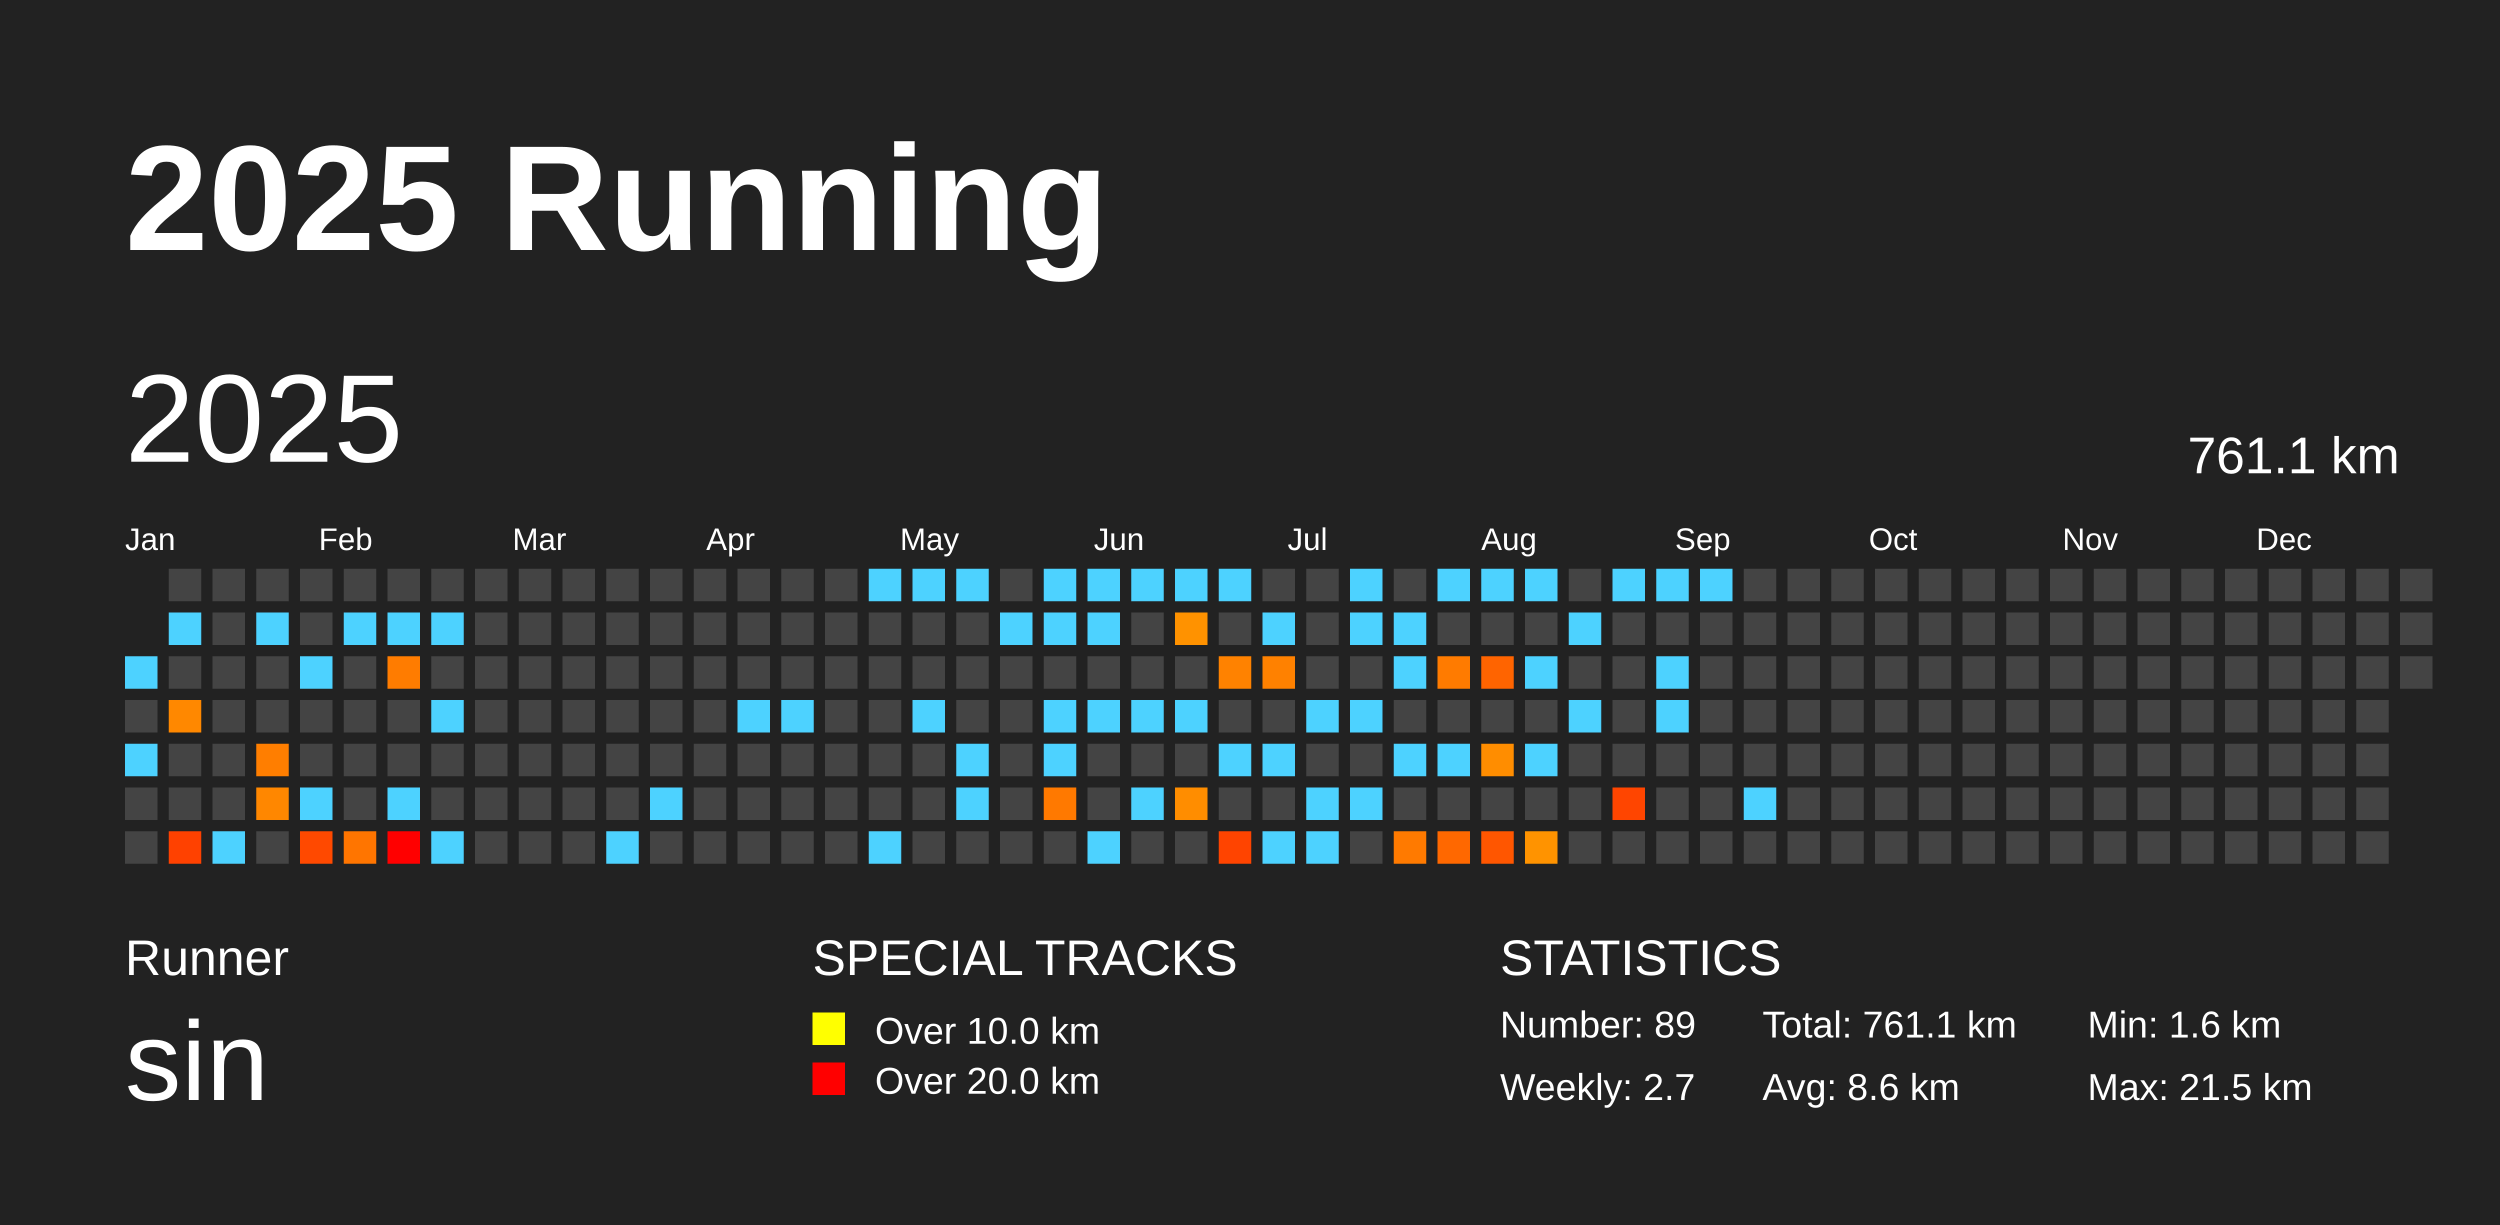
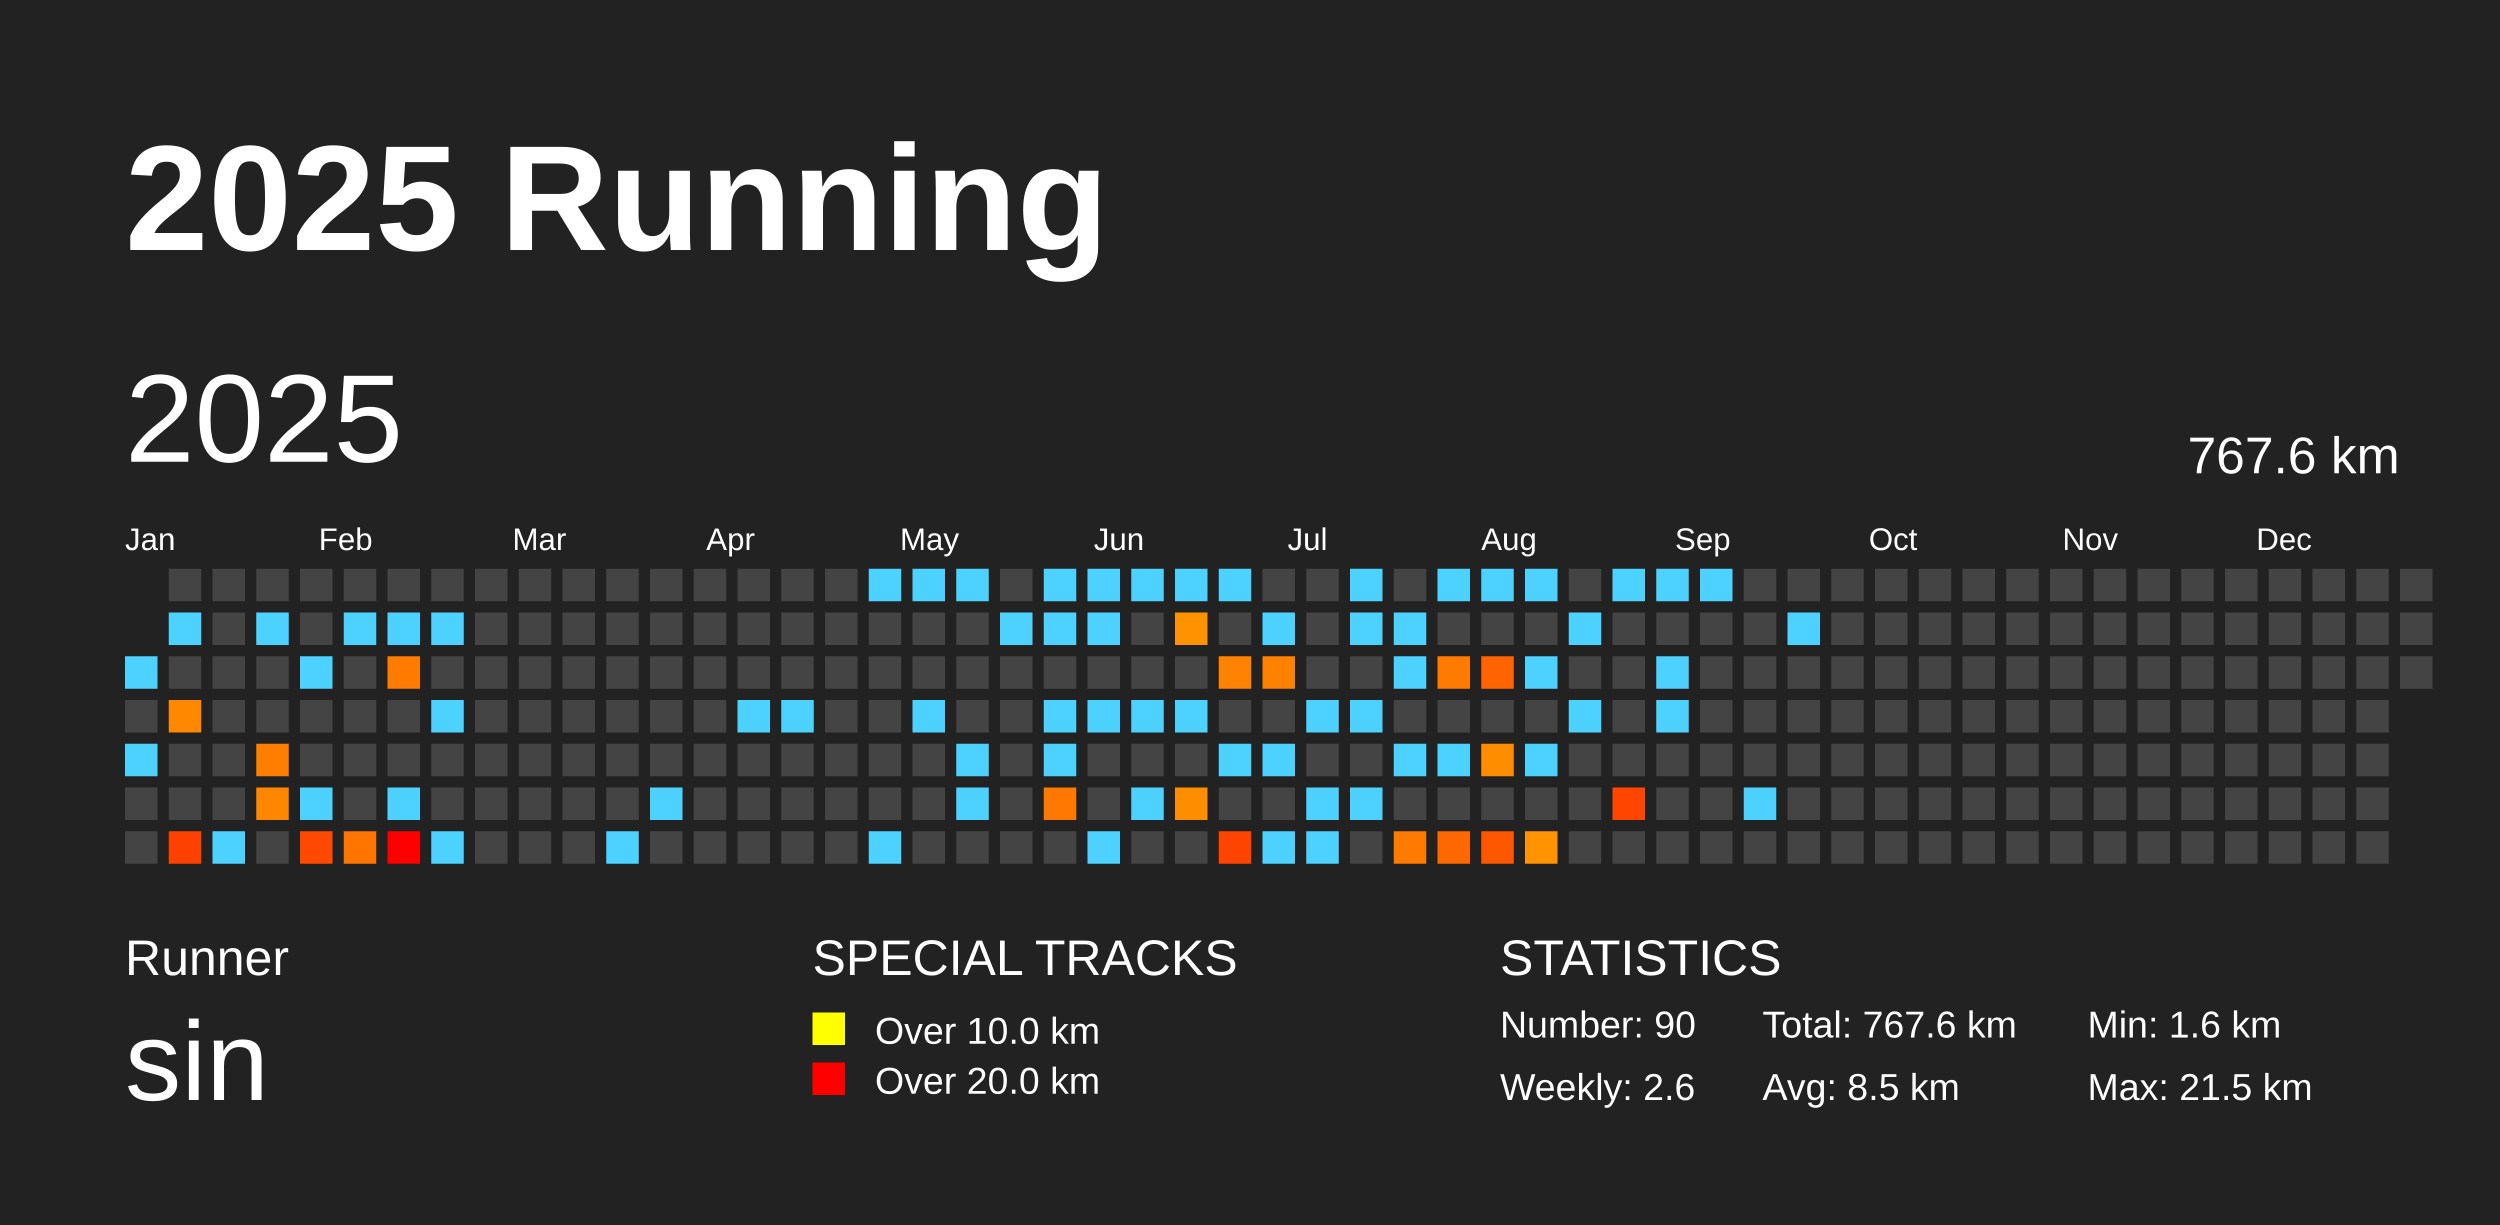
<svg xmlns="http://www.w3.org/2000/svg" baseProfile="full" height="98mm" version="1.1" viewBox="0,0,200,98" width="200mm">
  <defs />
  <rect fill="#222222" height="98" width="200" x="0" y="0" />
  <text fill="#FFFFFF" style="font-size:12px; font-family:Arial; font-weight:bold;" x="10" y="20">2025 Running</text>
  <text fill="#FFFFFF" style="font-size:4px; font-family:Arial" x="10" y="78">Runner</text>
  <text fill="#FFFFFF" style="font-size:9px; font-family:Arial" x="10" y="88">sin</text>
  <text fill="#FFFFFF" style="font-size:4px; font-family:Arial" x="65" y="78">SPECIAL TRACKS</text>
  <rect fill="yellow" height="2.6" width="2.6" x="65" y="81" />
  <text fill="#FFFFFF" style="font-size:3px; font-family:Arial" x="70" y="83.5">Over 10.0 km</text>
  <rect fill="red" height="2.6" width="2.6" x="65" y="85" />
  <text fill="#FFFFFF" style="font-size:3px; font-family:Arial" x="70" y="87.5">Over 20.0 km</text>
  <text fill="#FFFFFF" style="font-size:4px; font-family:Arial" x="120" y="78">STATISTICS</text>
-   <text fill="#FFFFFF" style="font-size:3px; font-family:Arial" x="120" y="83">Number: 89</text>
-   <text fill="#FFFFFF" style="font-size:3px; font-family:Arial" x="120" y="88">Weekly: 2.7</text>
-   <text fill="#FFFFFF" style="font-size:3px; font-family:Arial" x="141" y="83">Total: 761.1 km</text>
-   <text fill="#FFFFFF" style="font-size:3px; font-family:Arial" x="141" y="88">Avg: 8.6 km</text>
+   <text fill="#FFFFFF" style="font-size:3px; font-family:Arial" x="120" y="83">Number: 90</text>
+   <text fill="#FFFFFF" style="font-size:3px; font-family:Arial" x="120" y="88">Weekly: 2.6</text>
+   <text fill="#FFFFFF" style="font-size:3px; font-family:Arial" x="141" y="83">Total: 767.6 km</text>
+   <text fill="#FFFFFF" style="font-size:3px; font-family:Arial" x="141" y="88">Avg: 8.5 km</text>
  <text fill="#FFFFFF" style="font-size:3px; font-family:Arial" x="167" y="83">Min: 1.6 km</text>
  <text fill="#FFFFFF" style="font-size:3px; font-family:Arial" x="167" y="88">Max: 21.5 km</text>
  <text dominant-baseline="hanging" fill="#FFFFFF" style="font-size:10.0px; font-family:Arial;" x="10" y="30">2025</text>
-   <text dominant-baseline="hanging" fill="#FFFFFF" style="font-size:4.125px; font-family:Arial;" x="175" y="35">761.1 km</text>
+   <text dominant-baseline="hanging" fill="#FFFFFF" style="font-size:4.125px; font-family:Arial;" x="175" y="35">767.6 km</text>
  <text fill="#FFFFFF" style="font-size:2.5px; font-family:Arial" x="10.0" y="44">Jan</text>
  <text fill="#FFFFFF" style="font-size:2.5px; font-family:Arial" x="25.5" y="44">Feb</text>
  <text fill="#FFFFFF" style="font-size:2.5px; font-family:Arial" x="41.0" y="44">Mar</text>
  <text fill="#FFFFFF" style="font-size:2.5px; font-family:Arial" x="56.5" y="44">Apr</text>
  <text fill="#FFFFFF" style="font-size:2.5px; font-family:Arial" x="72.0" y="44">May</text>
  <text fill="#FFFFFF" style="font-size:2.5px; font-family:Arial" x="87.5" y="44">Jun</text>
  <text fill="#FFFFFF" style="font-size:2.5px; font-family:Arial" x="103.0" y="44">Jul</text>
  <text fill="#FFFFFF" style="font-size:2.5px; font-family:Arial" x="118.5" y="44">Aug</text>
  <text fill="#FFFFFF" style="font-size:2.5px; font-family:Arial" x="134.0" y="44">Sep</text>
  <text fill="#FFFFFF" style="font-size:2.5px; font-family:Arial" x="149.5" y="44">Oct</text>
  <text fill="#FFFFFF" style="font-size:2.5px; font-family:Arial" x="165.0" y="44">Nov</text>
  <text fill="#FFFFFF" style="font-size:2.5px; font-family:Arial" x="180.5" y="44">Dec</text>
  <rect fill="#4dd2ff" height="2.6" width="2.6" x="10.0" y="52.5" />
  <rect fill="#444444" height="2.6" width="2.6" x="10.0" y="56.0" />
  <rect fill="#4dd2ff" height="2.6" width="2.6" x="10.0" y="59.5" />
  <rect fill="#444444" height="2.6" width="2.6" x="10.0" y="63.0" />
  <rect fill="#444444" height="2.6" width="2.6" x="10.0" y="66.5" />
  <rect fill="#444444" height="2.6" width="2.6" x="13.5" y="45.5" />
  <rect fill="#4dd2ff" height="2.6" width="2.6" x="13.5" y="49.0" />
  <rect fill="#444444" height="2.6" width="2.6" x="13.5" y="52.5" />
  <rect fill="#ff8800" height="2.6" width="2.6" x="13.5" y="56.0" />
  <rect fill="#444444" height="2.6" width="2.6" x="13.5" y="59.5" />
  <rect fill="#444444" height="2.6" width="2.6" x="13.5" y="63.0" />
  <rect fill="#ff4100" height="2.6" width="2.6" x="13.5" y="66.5" />
  <rect fill="#444444" height="2.6" width="2.6" x="17.0" y="45.5" />
  <rect fill="#444444" height="2.6" width="2.6" x="17.0" y="49.0" />
  <rect fill="#444444" height="2.6" width="2.6" x="17.0" y="52.5" />
  <rect fill="#444444" height="2.6" width="2.6" x="17.0" y="56.0" />
  <rect fill="#444444" height="2.6" width="2.6" x="17.0" y="59.5" />
  <rect fill="#444444" height="2.6" width="2.6" x="17.0" y="63.0" />
  <rect fill="#4dd2ff" height="2.6" width="2.6" x="17.0" y="66.5" />
  <rect fill="#444444" height="2.6" width="2.6" x="20.5" y="45.5" />
  <rect fill="#4dd2ff" height="2.6" width="2.6" x="20.5" y="49.0" />
  <rect fill="#444444" height="2.6" width="2.6" x="20.5" y="52.5" />
  <rect fill="#444444" height="2.6" width="2.6" x="20.5" y="56.0" />
  <rect fill="#ff7e00" height="2.6" width="2.6" x="20.5" y="59.5" />
  <rect fill="#ff8700" height="2.6" width="2.6" x="20.5" y="63.0" />
  <rect fill="#444444" height="2.6" width="2.6" x="20.5" y="66.5" />
  <rect fill="#444444" height="2.6" width="2.6" x="24.0" y="45.5" />
  <rect fill="#444444" height="2.6" width="2.6" x="24.0" y="49.0" />
  <rect fill="#4dd2ff" height="2.6" width="2.6" x="24.0" y="52.5" />
  <rect fill="#444444" height="2.6" width="2.6" x="24.0" y="56.0" />
  <rect fill="#444444" height="2.6" width="2.6" x="24.0" y="59.5" />
  <rect fill="#4dd2ff" height="2.6" width="2.6" x="24.0" y="63.0" />
  <rect fill="#ff4900" height="2.6" width="2.6" x="24.0" y="66.5" />
  <rect fill="#444444" height="2.6" width="2.6" x="27.5" y="45.5" />
  <rect fill="#4dd2ff" height="2.6" width="2.6" x="27.5" y="49.0" />
  <rect fill="#444444" height="2.6" width="2.6" x="27.5" y="52.5" />
  <rect fill="#444444" height="2.6" width="2.6" x="27.5" y="56.0" />
  <rect fill="#444444" height="2.6" width="2.6" x="27.5" y="59.5" />
  <rect fill="#444444" height="2.6" width="2.6" x="27.5" y="63.0" />
  <rect fill="#ff7500" height="2.6" width="2.6" x="27.5" y="66.5" />
  <rect fill="#444444" height="2.6" width="2.6" x="31.0" y="45.5" />
  <rect fill="#4dd2ff" height="2.6" width="2.6" x="31.0" y="49.0" />
  <rect fill="#ff7c00" height="2.6" width="2.6" x="31.0" y="52.5" />
  <rect fill="#444444" height="2.6" width="2.6" x="31.0" y="56.0" />
  <rect fill="#444444" height="2.6" width="2.6" x="31.0" y="59.5" />
  <rect fill="#4dd2ff" height="2.6" width="2.6" x="31.0" y="63.0" />
  <rect fill="red" height="2.6" width="2.6" x="31.0" y="66.5" />
  <rect fill="#444444" height="2.6" width="2.6" x="34.5" y="45.5" />
  <rect fill="#4dd2ff" height="2.6" width="2.6" x="34.5" y="49.0" />
  <rect fill="#444444" height="2.6" width="2.6" x="34.5" y="52.5" />
  <rect fill="#4dd2ff" height="2.6" width="2.6" x="34.5" y="56.0" />
  <rect fill="#444444" height="2.6" width="2.6" x="34.5" y="59.5" />
  <rect fill="#444444" height="2.6" width="2.6" x="34.5" y="63.0" />
  <rect fill="#4dd2ff" height="2.6" width="2.6" x="34.5" y="66.5" />
  <rect fill="#444444" height="2.6" width="2.6" x="38.0" y="45.5" />
  <rect fill="#444444" height="2.6" width="2.6" x="38.0" y="49.0" />
  <rect fill="#444444" height="2.6" width="2.6" x="38.0" y="52.5" />
  <rect fill="#444444" height="2.6" width="2.6" x="38.0" y="56.0" />
  <rect fill="#444444" height="2.6" width="2.6" x="38.0" y="59.5" />
  <rect fill="#444444" height="2.6" width="2.6" x="38.0" y="63.0" />
  <rect fill="#444444" height="2.6" width="2.6" x="38.0" y="66.5" />
  <rect fill="#444444" height="2.6" width="2.6" x="41.5" y="45.5" />
  <rect fill="#444444" height="2.6" width="2.6" x="41.5" y="49.0" />
  <rect fill="#444444" height="2.6" width="2.6" x="41.5" y="52.5" />
  <rect fill="#444444" height="2.6" width="2.6" x="41.5" y="56.0" />
  <rect fill="#444444" height="2.6" width="2.6" x="41.5" y="59.5" />
  <rect fill="#444444" height="2.6" width="2.6" x="41.5" y="63.0" />
  <rect fill="#444444" height="2.6" width="2.6" x="41.5" y="66.5" />
  <rect fill="#444444" height="2.6" width="2.6" x="45.0" y="45.5" />
  <rect fill="#444444" height="2.6" width="2.6" x="45.0" y="49.0" />
  <rect fill="#444444" height="2.6" width="2.6" x="45.0" y="52.5" />
  <rect fill="#444444" height="2.6" width="2.6" x="45.0" y="56.0" />
  <rect fill="#444444" height="2.6" width="2.6" x="45.0" y="59.5" />
  <rect fill="#444444" height="2.6" width="2.6" x="45.0" y="63.0" />
  <rect fill="#444444" height="2.6" width="2.6" x="45.0" y="66.5" />
  <rect fill="#444444" height="2.6" width="2.6" x="48.5" y="45.5" />
  <rect fill="#444444" height="2.6" width="2.6" x="48.5" y="49.0" />
  <rect fill="#444444" height="2.6" width="2.6" x="48.5" y="52.5" />
  <rect fill="#444444" height="2.6" width="2.6" x="48.5" y="56.0" />
  <rect fill="#444444" height="2.6" width="2.6" x="48.5" y="59.5" />
  <rect fill="#444444" height="2.6" width="2.6" x="48.5" y="63.0" />
  <rect fill="#4dd2ff" height="2.6" width="2.6" x="48.5" y="66.5" />
  <rect fill="#444444" height="2.6" width="2.6" x="52.0" y="45.5" />
  <rect fill="#444444" height="2.6" width="2.6" x="52.0" y="49.0" />
  <rect fill="#444444" height="2.6" width="2.6" x="52.0" y="52.5" />
  <rect fill="#444444" height="2.6" width="2.6" x="52.0" y="56.0" />
  <rect fill="#444444" height="2.6" width="2.6" x="52.0" y="59.5" />
  <rect fill="#4dd2ff" height="2.6" width="2.6" x="52.0" y="63.0" />
  <rect fill="#444444" height="2.6" width="2.6" x="52.0" y="66.5" />
  <rect fill="#444444" height="2.6" width="2.6" x="55.5" y="45.5" />
  <rect fill="#444444" height="2.6" width="2.6" x="55.5" y="49.0" />
  <rect fill="#444444" height="2.6" width="2.6" x="55.5" y="52.5" />
  <rect fill="#444444" height="2.6" width="2.6" x="55.5" y="56.0" />
  <rect fill="#444444" height="2.6" width="2.6" x="55.5" y="59.5" />
  <rect fill="#444444" height="2.6" width="2.6" x="55.5" y="63.0" />
  <rect fill="#444444" height="2.6" width="2.6" x="55.5" y="66.5" />
  <rect fill="#444444" height="2.6" width="2.6" x="59.0" y="45.5" />
  <rect fill="#444444" height="2.6" width="2.6" x="59.0" y="49.0" />
  <rect fill="#444444" height="2.6" width="2.6" x="59.0" y="52.5" />
  <rect fill="#4dd2ff" height="2.6" width="2.6" x="59.0" y="56.0" />
  <rect fill="#444444" height="2.6" width="2.6" x="59.0" y="59.5" />
  <rect fill="#444444" height="2.6" width="2.6" x="59.0" y="63.0" />
  <rect fill="#444444" height="2.6" width="2.6" x="59.0" y="66.5" />
  <rect fill="#444444" height="2.6" width="2.6" x="62.5" y="45.5" />
  <rect fill="#444444" height="2.6" width="2.6" x="62.5" y="49.0" />
  <rect fill="#444444" height="2.6" width="2.6" x="62.5" y="52.5" />
  <rect fill="#4dd2ff" height="2.6" width="2.6" x="62.5" y="56.0" />
  <rect fill="#444444" height="2.6" width="2.6" x="62.5" y="59.5" />
  <rect fill="#444444" height="2.6" width="2.6" x="62.5" y="63.0" />
  <rect fill="#444444" height="2.6" width="2.6" x="62.5" y="66.5" />
  <rect fill="#444444" height="2.6" width="2.6" x="66.0" y="45.5" />
  <rect fill="#444444" height="2.6" width="2.6" x="66.0" y="49.0" />
  <rect fill="#444444" height="2.6" width="2.6" x="66.0" y="52.5" />
  <rect fill="#444444" height="2.6" width="2.6" x="66.0" y="56.0" />
  <rect fill="#444444" height="2.6" width="2.6" x="66.0" y="59.5" />
  <rect fill="#444444" height="2.6" width="2.6" x="66.0" y="63.0" />
  <rect fill="#444444" height="2.6" width="2.6" x="66.0" y="66.5" />
  <rect fill="#4dd2ff" height="2.6" width="2.6" x="69.5" y="45.5" />
  <rect fill="#444444" height="2.6" width="2.6" x="69.5" y="49.0" />
  <rect fill="#444444" height="2.6" width="2.6" x="69.5" y="52.5" />
  <rect fill="#444444" height="2.6" width="2.6" x="69.5" y="56.0" />
  <rect fill="#444444" height="2.6" width="2.6" x="69.5" y="59.5" />
  <rect fill="#444444" height="2.6" width="2.6" x="69.5" y="63.0" />
  <rect fill="#4dd2ff" height="2.6" width="2.6" x="69.5" y="66.5" />
  <rect fill="#4dd2ff" height="2.6" width="2.6" x="73.0" y="45.5" />
  <rect fill="#444444" height="2.6" width="2.6" x="73.0" y="49.0" />
  <rect fill="#444444" height="2.6" width="2.6" x="73.0" y="52.5" />
  <rect fill="#4dd2ff" height="2.6" width="2.6" x="73.0" y="56.0" />
  <rect fill="#444444" height="2.6" width="2.6" x="73.0" y="59.5" />
  <rect fill="#444444" height="2.6" width="2.6" x="73.0" y="63.0" />
  <rect fill="#444444" height="2.6" width="2.6" x="73.0" y="66.5" />
  <rect fill="#4dd2ff" height="2.6" width="2.6" x="76.5" y="45.5" />
  <rect fill="#444444" height="2.6" width="2.6" x="76.5" y="49.0" />
  <rect fill="#444444" height="2.6" width="2.6" x="76.5" y="52.5" />
  <rect fill="#444444" height="2.6" width="2.6" x="76.5" y="56.0" />
  <rect fill="#4dd2ff" height="2.6" width="2.6" x="76.5" y="59.5" />
  <rect fill="#4dd2ff" height="2.6" width="2.6" x="76.5" y="63.0" />
  <rect fill="#444444" height="2.6" width="2.6" x="76.5" y="66.5" />
  <rect fill="#444444" height="2.6" width="2.6" x="80.0" y="45.5" />
  <rect fill="#4dd2ff" height="2.6" width="2.6" x="80.0" y="49.0" />
  <rect fill="#444444" height="2.6" width="2.6" x="80.0" y="52.5" />
  <rect fill="#444444" height="2.6" width="2.6" x="80.0" y="56.0" />
  <rect fill="#444444" height="2.6" width="2.6" x="80.0" y="59.5" />
  <rect fill="#444444" height="2.6" width="2.6" x="80.0" y="63.0" />
  <rect fill="#444444" height="2.6" width="2.6" x="80.0" y="66.5" />
  <rect fill="#4dd2ff" height="2.6" width="2.6" x="83.5" y="45.5" />
  <rect fill="#4dd2ff" height="2.6" width="2.6" x="83.5" y="49.0" />
  <rect fill="#444444" height="2.6" width="2.6" x="83.5" y="52.5" />
  <rect fill="#4dd2ff" height="2.6" width="2.6" x="83.5" y="56.0" />
  <rect fill="#4dd2ff" height="2.6" width="2.6" x="83.5" y="59.5" />
  <rect fill="#ff7900" height="2.6" width="2.6" x="83.5" y="63.0" />
  <rect fill="#444444" height="2.6" width="2.6" x="83.5" y="66.5" />
  <rect fill="#4dd2ff" height="2.6" width="2.6" x="87.0" y="45.5" />
  <rect fill="#4dd2ff" height="2.6" width="2.6" x="87.0" y="49.0" />
  <rect fill="#444444" height="2.6" width="2.6" x="87.0" y="52.5" />
  <rect fill="#4dd2ff" height="2.6" width="2.6" x="87.0" y="56.0" />
  <rect fill="#444444" height="2.6" width="2.6" x="87.0" y="59.5" />
  <rect fill="#444444" height="2.6" width="2.6" x="87.0" y="63.0" />
  <rect fill="#4dd2ff" height="2.6" width="2.6" x="87.0" y="66.5" />
  <rect fill="#4dd2ff" height="2.6" width="2.6" x="90.5" y="45.5" />
  <rect fill="#444444" height="2.6" width="2.6" x="90.5" y="49.0" />
  <rect fill="#444444" height="2.6" width="2.6" x="90.5" y="52.5" />
  <rect fill="#4dd2ff" height="2.6" width="2.6" x="90.5" y="56.0" />
  <rect fill="#444444" height="2.6" width="2.6" x="90.5" y="59.5" />
  <rect fill="#4dd2ff" height="2.6" width="2.6" x="90.5" y="63.0" />
  <rect fill="#444444" height="2.6" width="2.6" x="90.5" y="66.5" />
  <rect fill="#4dd2ff" height="2.6" width="2.6" x="94.0" y="45.5" />
  <rect fill="#ff9200" height="2.6" width="2.6" x="94.0" y="49.0" />
  <rect fill="#444444" height="2.6" width="2.6" x="94.0" y="52.5" />
  <rect fill="#4dd2ff" height="2.6" width="2.6" x="94.0" y="56.0" />
  <rect fill="#444444" height="2.6" width="2.6" x="94.0" y="59.5" />
  <rect fill="#ff8d00" height="2.6" width="2.6" x="94.0" y="63.0" />
  <rect fill="#444444" height="2.6" width="2.6" x="94.0" y="66.5" />
  <rect fill="#4dd2ff" height="2.6" width="2.6" x="97.5" y="45.5" />
  <rect fill="#444444" height="2.6" width="2.6" x="97.5" y="49.0" />
  <rect fill="#ff8200" height="2.6" width="2.6" x="97.5" y="52.5" />
  <rect fill="#444444" height="2.6" width="2.6" x="97.5" y="56.0" />
  <rect fill="#4dd2ff" height="2.6" width="2.6" x="97.5" y="59.5" />
  <rect fill="#444444" height="2.6" width="2.6" x="97.5" y="63.0" />
  <rect fill="#ff4400" height="2.6" width="2.6" x="97.5" y="66.5" />
  <rect fill="#444444" height="2.6" width="2.6" x="101.0" y="45.5" />
  <rect fill="#4dd2ff" height="2.6" width="2.6" x="101.0" y="49.0" />
  <rect fill="#ff8100" height="2.6" width="2.6" x="101.0" y="52.5" />
  <rect fill="#444444" height="2.6" width="2.6" x="101.0" y="56.0" />
  <rect fill="#4dd2ff" height="2.6" width="2.6" x="101.0" y="59.5" />
  <rect fill="#444444" height="2.6" width="2.6" x="101.0" y="63.0" />
  <rect fill="#4dd2ff" height="2.6" width="2.6" x="101.0" y="66.5" />
  <rect fill="#444444" height="2.6" width="2.6" x="104.5" y="45.5" />
  <rect fill="#444444" height="2.6" width="2.6" x="104.5" y="49.0" />
  <rect fill="#444444" height="2.6" width="2.6" x="104.5" y="52.5" />
  <rect fill="#4dd2ff" height="2.6" width="2.6" x="104.5" y="56.0" />
  <rect fill="#444444" height="2.6" width="2.6" x="104.5" y="59.5" />
  <rect fill="#4dd2ff" height="2.6" width="2.6" x="104.5" y="63.0" />
  <rect fill="#4dd2ff" height="2.6" width="2.6" x="104.5" y="66.5" />
  <rect fill="#4dd2ff" height="2.6" width="2.6" x="108.0" y="45.5" />
  <rect fill="#4dd2ff" height="2.6" width="2.6" x="108.0" y="49.0" />
  <rect fill="#444444" height="2.6" width="2.6" x="108.0" y="52.5" />
  <rect fill="#4dd2ff" height="2.6" width="2.6" x="108.0" y="56.0" />
  <rect fill="#444444" height="2.6" width="2.6" x="108.0" y="59.5" />
  <rect fill="#4dd2ff" height="2.6" width="2.6" x="108.0" y="63.0" />
  <rect fill="#444444" height="2.6" width="2.6" x="108.0" y="66.5" />
  <rect fill="#444444" height="2.6" width="2.6" x="111.5" y="45.5" />
  <rect fill="#4dd2ff" height="2.6" width="2.6" x="111.5" y="49.0" />
  <rect fill="#4dd2ff" height="2.6" width="2.6" x="111.5" y="52.5" />
  <rect fill="#444444" height="2.6" width="2.6" x="111.5" y="56.0" />
  <rect fill="#4dd2ff" height="2.6" width="2.6" x="111.5" y="59.5" />
  <rect fill="#444444" height="2.6" width="2.6" x="111.5" y="63.0" />
  <rect fill="#ff7a00" height="2.6" width="2.6" x="111.5" y="66.5" />
  <rect fill="#4dd2ff" height="2.6" width="2.6" x="115.0" y="45.5" />
  <rect fill="#444444" height="2.6" width="2.6" x="115.0" y="49.0" />
  <rect fill="#ff7b00" height="2.6" width="2.6" x="115.0" y="52.5" />
  <rect fill="#444444" height="2.6" width="2.6" x="115.0" y="56.0" />
  <rect fill="#4dd2ff" height="2.6" width="2.6" x="115.0" y="59.5" />
  <rect fill="#444444" height="2.6" width="2.6" x="115.0" y="63.0" />
  <rect fill="#ff6800" height="2.6" width="2.6" x="115.0" y="66.5" />
  <rect fill="#4dd2ff" height="2.6" width="2.6" x="118.5" y="45.5" />
  <rect fill="#444444" height="2.6" width="2.6" x="118.5" y="49.0" />
  <rect fill="#ff6400" height="2.6" width="2.6" x="118.5" y="52.5" />
  <rect fill="#444444" height="2.6" width="2.6" x="118.5" y="56.0" />
  <rect fill="#ff8d00" height="2.6" width="2.6" x="118.5" y="59.5" />
  <rect fill="#444444" height="2.6" width="2.6" x="118.5" y="63.0" />
  <rect fill="#ff5600" height="2.6" width="2.6" x="118.5" y="66.5" />
  <rect fill="#4dd2ff" height="2.6" width="2.6" x="122.0" y="45.5" />
  <rect fill="#444444" height="2.6" width="2.6" x="122.0" y="49.0" />
  <rect fill="#4dd2ff" height="2.6" width="2.6" x="122.0" y="52.5" />
  <rect fill="#444444" height="2.6" width="2.6" x="122.0" y="56.0" />
  <rect fill="#4dd2ff" height="2.6" width="2.6" x="122.0" y="59.5" />
  <rect fill="#444444" height="2.6" width="2.6" x="122.0" y="63.0" />
  <rect fill="#ff9300" height="2.6" width="2.6" x="122.0" y="66.5" />
  <rect fill="#444444" height="2.6" width="2.6" x="125.5" y="45.5" />
  <rect fill="#4dd2ff" height="2.6" width="2.6" x="125.5" y="49.0" />
  <rect fill="#444444" height="2.6" width="2.6" x="125.5" y="52.5" />
  <rect fill="#4dd2ff" height="2.6" width="2.6" x="125.5" y="56.0" />
  <rect fill="#444444" height="2.6" width="2.6" x="125.5" y="59.5" />
  <rect fill="#444444" height="2.6" width="2.6" x="125.5" y="63.0" />
  <rect fill="#444444" height="2.6" width="2.6" x="125.5" y="66.5" />
  <rect fill="#4dd2ff" height="2.6" width="2.6" x="129.0" y="45.5" />
  <rect fill="#444444" height="2.6" width="2.6" x="129.0" y="49.0" />
  <rect fill="#444444" height="2.6" width="2.6" x="129.0" y="52.5" />
  <rect fill="#444444" height="2.6" width="2.6" x="129.0" y="56.0" />
  <rect fill="#444444" height="2.6" width="2.6" x="129.0" y="59.5" />
  <rect fill="#ff4500" height="2.6" width="2.6" x="129.0" y="63.0" />
  <rect fill="#444444" height="2.6" width="2.6" x="129.0" y="66.5" />
  <rect fill="#4dd2ff" height="2.6" width="2.6" x="132.5" y="45.5" />
  <rect fill="#444444" height="2.6" width="2.6" x="132.5" y="49.0" />
  <rect fill="#4dd2ff" height="2.6" width="2.6" x="132.5" y="52.5" />
  <rect fill="#4dd2ff" height="2.6" width="2.6" x="132.5" y="56.0" />
  <rect fill="#444444" height="2.6" width="2.6" x="132.5" y="59.5" />
  <rect fill="#444444" height="2.6" width="2.6" x="132.5" y="63.0" />
  <rect fill="#444444" height="2.6" width="2.6" x="132.5" y="66.5" />
  <rect fill="#4dd2ff" height="2.6" width="2.6" x="136.0" y="45.5" />
  <rect fill="#444444" height="2.6" width="2.6" x="136.0" y="49.0" />
  <rect fill="#444444" height="2.6" width="2.6" x="136.0" y="52.5" />
  <rect fill="#444444" height="2.6" width="2.6" x="136.0" y="56.0" />
  <rect fill="#444444" height="2.6" width="2.6" x="136.0" y="59.5" />
  <rect fill="#444444" height="2.6" width="2.6" x="136.0" y="63.0" />
  <rect fill="#444444" height="2.6" width="2.6" x="136.0" y="66.5" />
  <rect fill="#444444" height="2.6" width="2.6" x="139.5" y="45.5" />
  <rect fill="#444444" height="2.6" width="2.6" x="139.5" y="49.0" />
  <rect fill="#444444" height="2.6" width="2.6" x="139.5" y="52.5" />
  <rect fill="#444444" height="2.6" width="2.6" x="139.5" y="56.0" />
  <rect fill="#444444" height="2.6" width="2.6" x="139.5" y="59.5" />
  <rect fill="#4dd2ff" height="2.6" width="2.6" x="139.5" y="63.0" />
  <rect fill="#444444" height="2.6" width="2.6" x="139.5" y="66.5" />
  <rect fill="#444444" height="2.6" width="2.6" x="143.0" y="45.5" />
-   <rect fill="#444444" height="2.6" width="2.6" x="143.0" y="49.0" />
+   <rect fill="#4dd2ff" height="2.6" width="2.6" x="143.0" y="49.0" />
  <rect fill="#444444" height="2.6" width="2.6" x="143.0" y="52.5" />
  <rect fill="#444444" height="2.6" width="2.6" x="143.0" y="56.0" />
  <rect fill="#444444" height="2.6" width="2.6" x="143.0" y="59.5" />
  <rect fill="#444444" height="2.6" width="2.6" x="143.0" y="63.0" />
  <rect fill="#444444" height="2.6" width="2.6" x="143.0" y="66.5" />
  <rect fill="#444444" height="2.6" width="2.6" x="146.5" y="45.5" />
  <rect fill="#444444" height="2.6" width="2.6" x="146.5" y="49.0" />
  <rect fill="#444444" height="2.6" width="2.6" x="146.5" y="52.5" />
  <rect fill="#444444" height="2.6" width="2.6" x="146.5" y="56.0" />
  <rect fill="#444444" height="2.6" width="2.6" x="146.5" y="59.5" />
  <rect fill="#444444" height="2.6" width="2.6" x="146.5" y="63.0" />
  <rect fill="#444444" height="2.6" width="2.6" x="146.5" y="66.5" />
  <rect fill="#444444" height="2.6" width="2.6" x="150.0" y="45.5" />
  <rect fill="#444444" height="2.6" width="2.6" x="150.0" y="49.0" />
  <rect fill="#444444" height="2.6" width="2.6" x="150.0" y="52.5" />
  <rect fill="#444444" height="2.6" width="2.6" x="150.0" y="56.0" />
  <rect fill="#444444" height="2.6" width="2.6" x="150.0" y="59.5" />
  <rect fill="#444444" height="2.6" width="2.6" x="150.0" y="63.0" />
  <rect fill="#444444" height="2.6" width="2.6" x="150.0" y="66.5" />
  <rect fill="#444444" height="2.6" width="2.6" x="153.5" y="45.5" />
  <rect fill="#444444" height="2.6" width="2.6" x="153.5" y="49.0" />
  <rect fill="#444444" height="2.6" width="2.6" x="153.5" y="52.5" />
  <rect fill="#444444" height="2.6" width="2.6" x="153.5" y="56.0" />
  <rect fill="#444444" height="2.6" width="2.6" x="153.5" y="59.5" />
  <rect fill="#444444" height="2.6" width="2.6" x="153.5" y="63.0" />
  <rect fill="#444444" height="2.6" width="2.6" x="153.5" y="66.5" />
  <rect fill="#444444" height="2.6" width="2.6" x="157.0" y="45.5" />
  <rect fill="#444444" height="2.6" width="2.6" x="157.0" y="49.0" />
  <rect fill="#444444" height="2.6" width="2.6" x="157.0" y="52.5" />
  <rect fill="#444444" height="2.6" width="2.6" x="157.0" y="56.0" />
  <rect fill="#444444" height="2.6" width="2.6" x="157.0" y="59.5" />
  <rect fill="#444444" height="2.6" width="2.6" x="157.0" y="63.0" />
  <rect fill="#444444" height="2.6" width="2.6" x="157.0" y="66.5" />
  <rect fill="#444444" height="2.6" width="2.6" x="160.5" y="45.5" />
  <rect fill="#444444" height="2.6" width="2.6" x="160.5" y="49.0" />
  <rect fill="#444444" height="2.6" width="2.6" x="160.5" y="52.5" />
  <rect fill="#444444" height="2.6" width="2.6" x="160.5" y="56.0" />
  <rect fill="#444444" height="2.6" width="2.6" x="160.5" y="59.5" />
  <rect fill="#444444" height="2.6" width="2.6" x="160.5" y="63.0" />
  <rect fill="#444444" height="2.6" width="2.6" x="160.5" y="66.5" />
  <rect fill="#444444" height="2.6" width="2.6" x="164.0" y="45.5" />
  <rect fill="#444444" height="2.6" width="2.6" x="164.0" y="49.0" />
  <rect fill="#444444" height="2.6" width="2.6" x="164.0" y="52.5" />
  <rect fill="#444444" height="2.6" width="2.6" x="164.0" y="56.0" />
  <rect fill="#444444" height="2.6" width="2.6" x="164.0" y="59.5" />
  <rect fill="#444444" height="2.6" width="2.6" x="164.0" y="63.0" />
  <rect fill="#444444" height="2.6" width="2.6" x="164.0" y="66.5" />
  <rect fill="#444444" height="2.6" width="2.6" x="167.5" y="45.5" />
  <rect fill="#444444" height="2.6" width="2.6" x="167.5" y="49.0" />
  <rect fill="#444444" height="2.6" width="2.6" x="167.5" y="52.5" />
  <rect fill="#444444" height="2.6" width="2.6" x="167.5" y="56.0" />
  <rect fill="#444444" height="2.6" width="2.6" x="167.5" y="59.5" />
  <rect fill="#444444" height="2.6" width="2.6" x="167.5" y="63.0" />
  <rect fill="#444444" height="2.6" width="2.6" x="167.5" y="66.5" />
  <rect fill="#444444" height="2.6" width="2.6" x="171.0" y="45.5" />
  <rect fill="#444444" height="2.6" width="2.6" x="171.0" y="49.0" />
  <rect fill="#444444" height="2.6" width="2.6" x="171.0" y="52.5" />
  <rect fill="#444444" height="2.6" width="2.6" x="171.0" y="56.0" />
  <rect fill="#444444" height="2.6" width="2.6" x="171.0" y="59.5" />
  <rect fill="#444444" height="2.6" width="2.6" x="171.0" y="63.0" />
  <rect fill="#444444" height="2.6" width="2.6" x="171.0" y="66.5" />
  <rect fill="#444444" height="2.6" width="2.6" x="174.5" y="45.5" />
  <rect fill="#444444" height="2.6" width="2.6" x="174.5" y="49.0" />
  <rect fill="#444444" height="2.6" width="2.6" x="174.5" y="52.5" />
  <rect fill="#444444" height="2.6" width="2.6" x="174.5" y="56.0" />
  <rect fill="#444444" height="2.6" width="2.6" x="174.5" y="59.5" />
  <rect fill="#444444" height="2.6" width="2.6" x="174.5" y="63.0" />
  <rect fill="#444444" height="2.6" width="2.6" x="174.5" y="66.5" />
  <rect fill="#444444" height="2.6" width="2.6" x="178.0" y="45.5" />
  <rect fill="#444444" height="2.6" width="2.6" x="178.0" y="49.0" />
  <rect fill="#444444" height="2.6" width="2.6" x="178.0" y="52.5" />
  <rect fill="#444444" height="2.6" width="2.6" x="178.0" y="56.0" />
  <rect fill="#444444" height="2.6" width="2.6" x="178.0" y="59.5" />
  <rect fill="#444444" height="2.6" width="2.6" x="178.0" y="63.0" />
  <rect fill="#444444" height="2.6" width="2.6" x="178.0" y="66.5" />
  <rect fill="#444444" height="2.6" width="2.6" x="181.5" y="45.5" />
  <rect fill="#444444" height="2.6" width="2.6" x="181.5" y="49.0" />
  <rect fill="#444444" height="2.6" width="2.6" x="181.5" y="52.5" />
  <rect fill="#444444" height="2.6" width="2.6" x="181.5" y="56.0" />
  <rect fill="#444444" height="2.6" width="2.6" x="181.5" y="59.5" />
  <rect fill="#444444" height="2.6" width="2.6" x="181.5" y="63.0" />
  <rect fill="#444444" height="2.6" width="2.6" x="181.5" y="66.5" />
  <rect fill="#444444" height="2.6" width="2.6" x="185.0" y="45.5" />
  <rect fill="#444444" height="2.6" width="2.6" x="185.0" y="49.0" />
  <rect fill="#444444" height="2.6" width="2.6" x="185.0" y="52.5" />
  <rect fill="#444444" height="2.6" width="2.6" x="185.0" y="56.0" />
  <rect fill="#444444" height="2.6" width="2.6" x="185.0" y="59.5" />
  <rect fill="#444444" height="2.6" width="2.6" x="185.0" y="63.0" />
  <rect fill="#444444" height="2.6" width="2.6" x="185.0" y="66.5" />
  <rect fill="#444444" height="2.6" width="2.6" x="188.5" y="45.5" />
  <rect fill="#444444" height="2.6" width="2.6" x="188.5" y="49.0" />
  <rect fill="#444444" height="2.6" width="2.6" x="188.5" y="52.5" />
  <rect fill="#444444" height="2.6" width="2.6" x="188.5" y="56.0" />
  <rect fill="#444444" height="2.6" width="2.6" x="188.5" y="59.5" />
  <rect fill="#444444" height="2.6" width="2.6" x="188.5" y="63.0" />
  <rect fill="#444444" height="2.6" width="2.6" x="188.5" y="66.5" />
  <rect fill="#444444" height="2.6" width="2.6" x="192.0" y="45.5" />
  <rect fill="#444444" height="2.6" width="2.6" x="192.0" y="49.0" />
  <rect fill="#444444" height="2.6" width="2.6" x="192.0" y="52.5" />
</svg>
